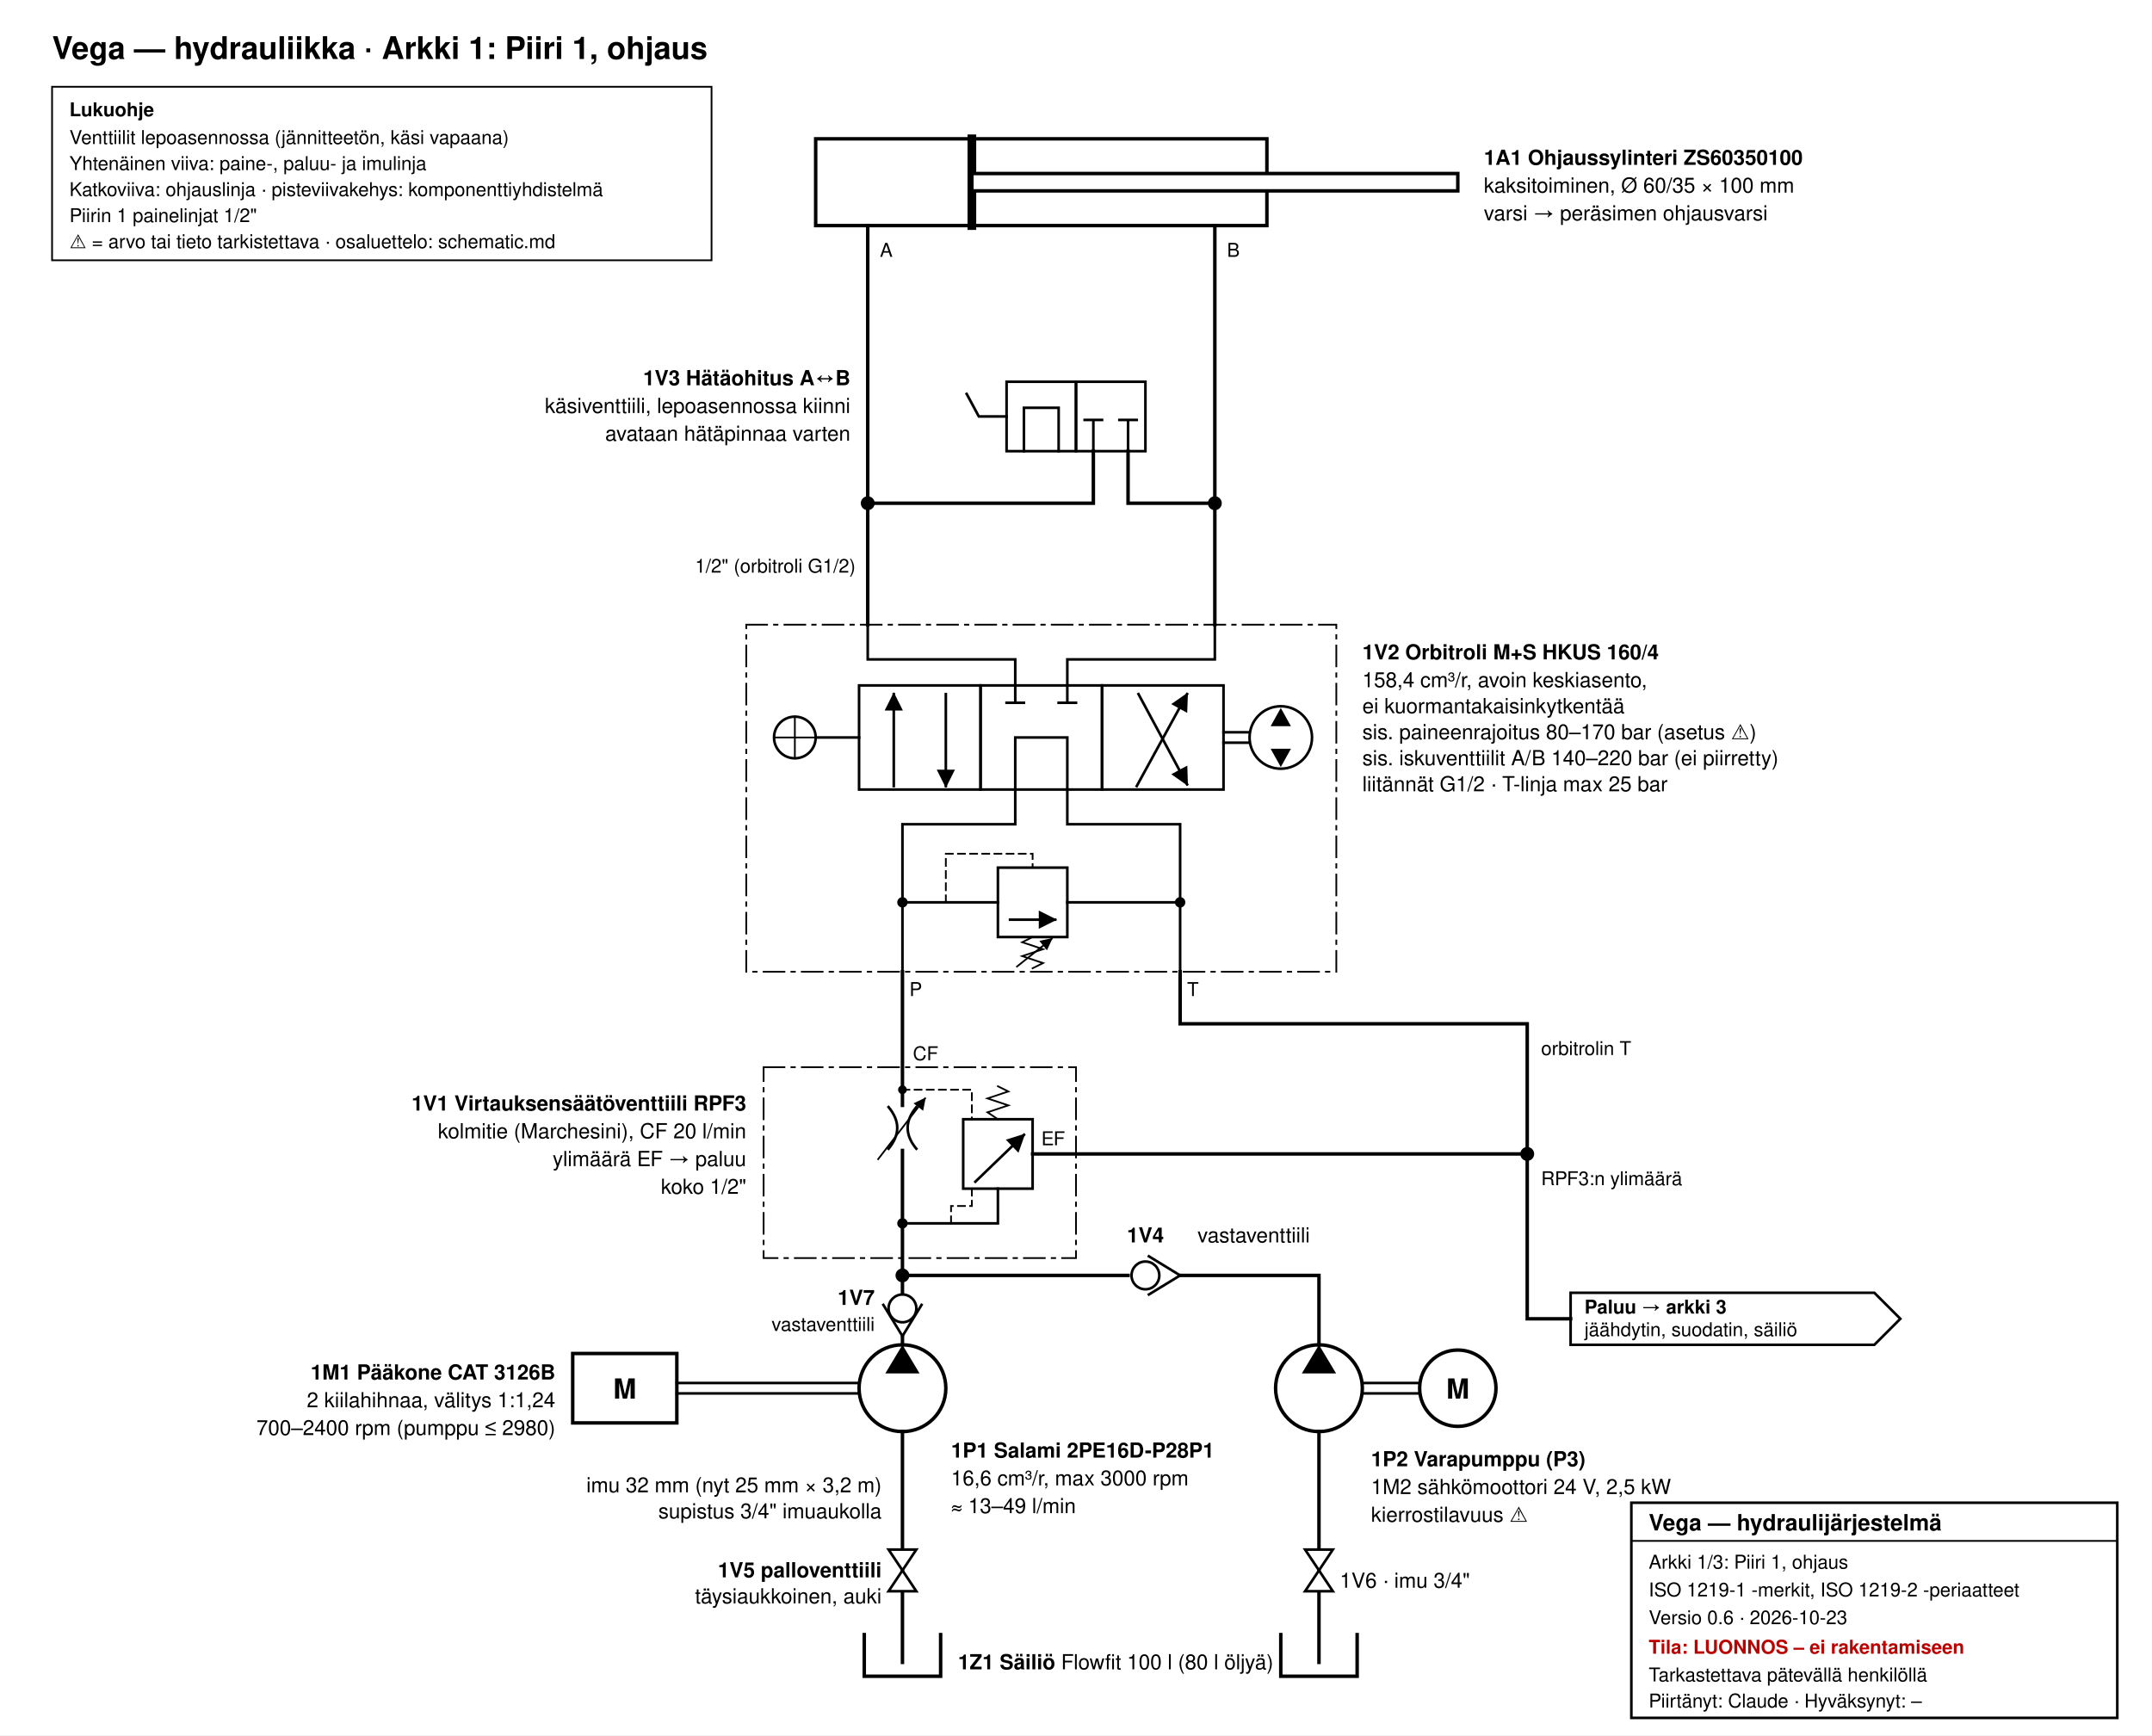
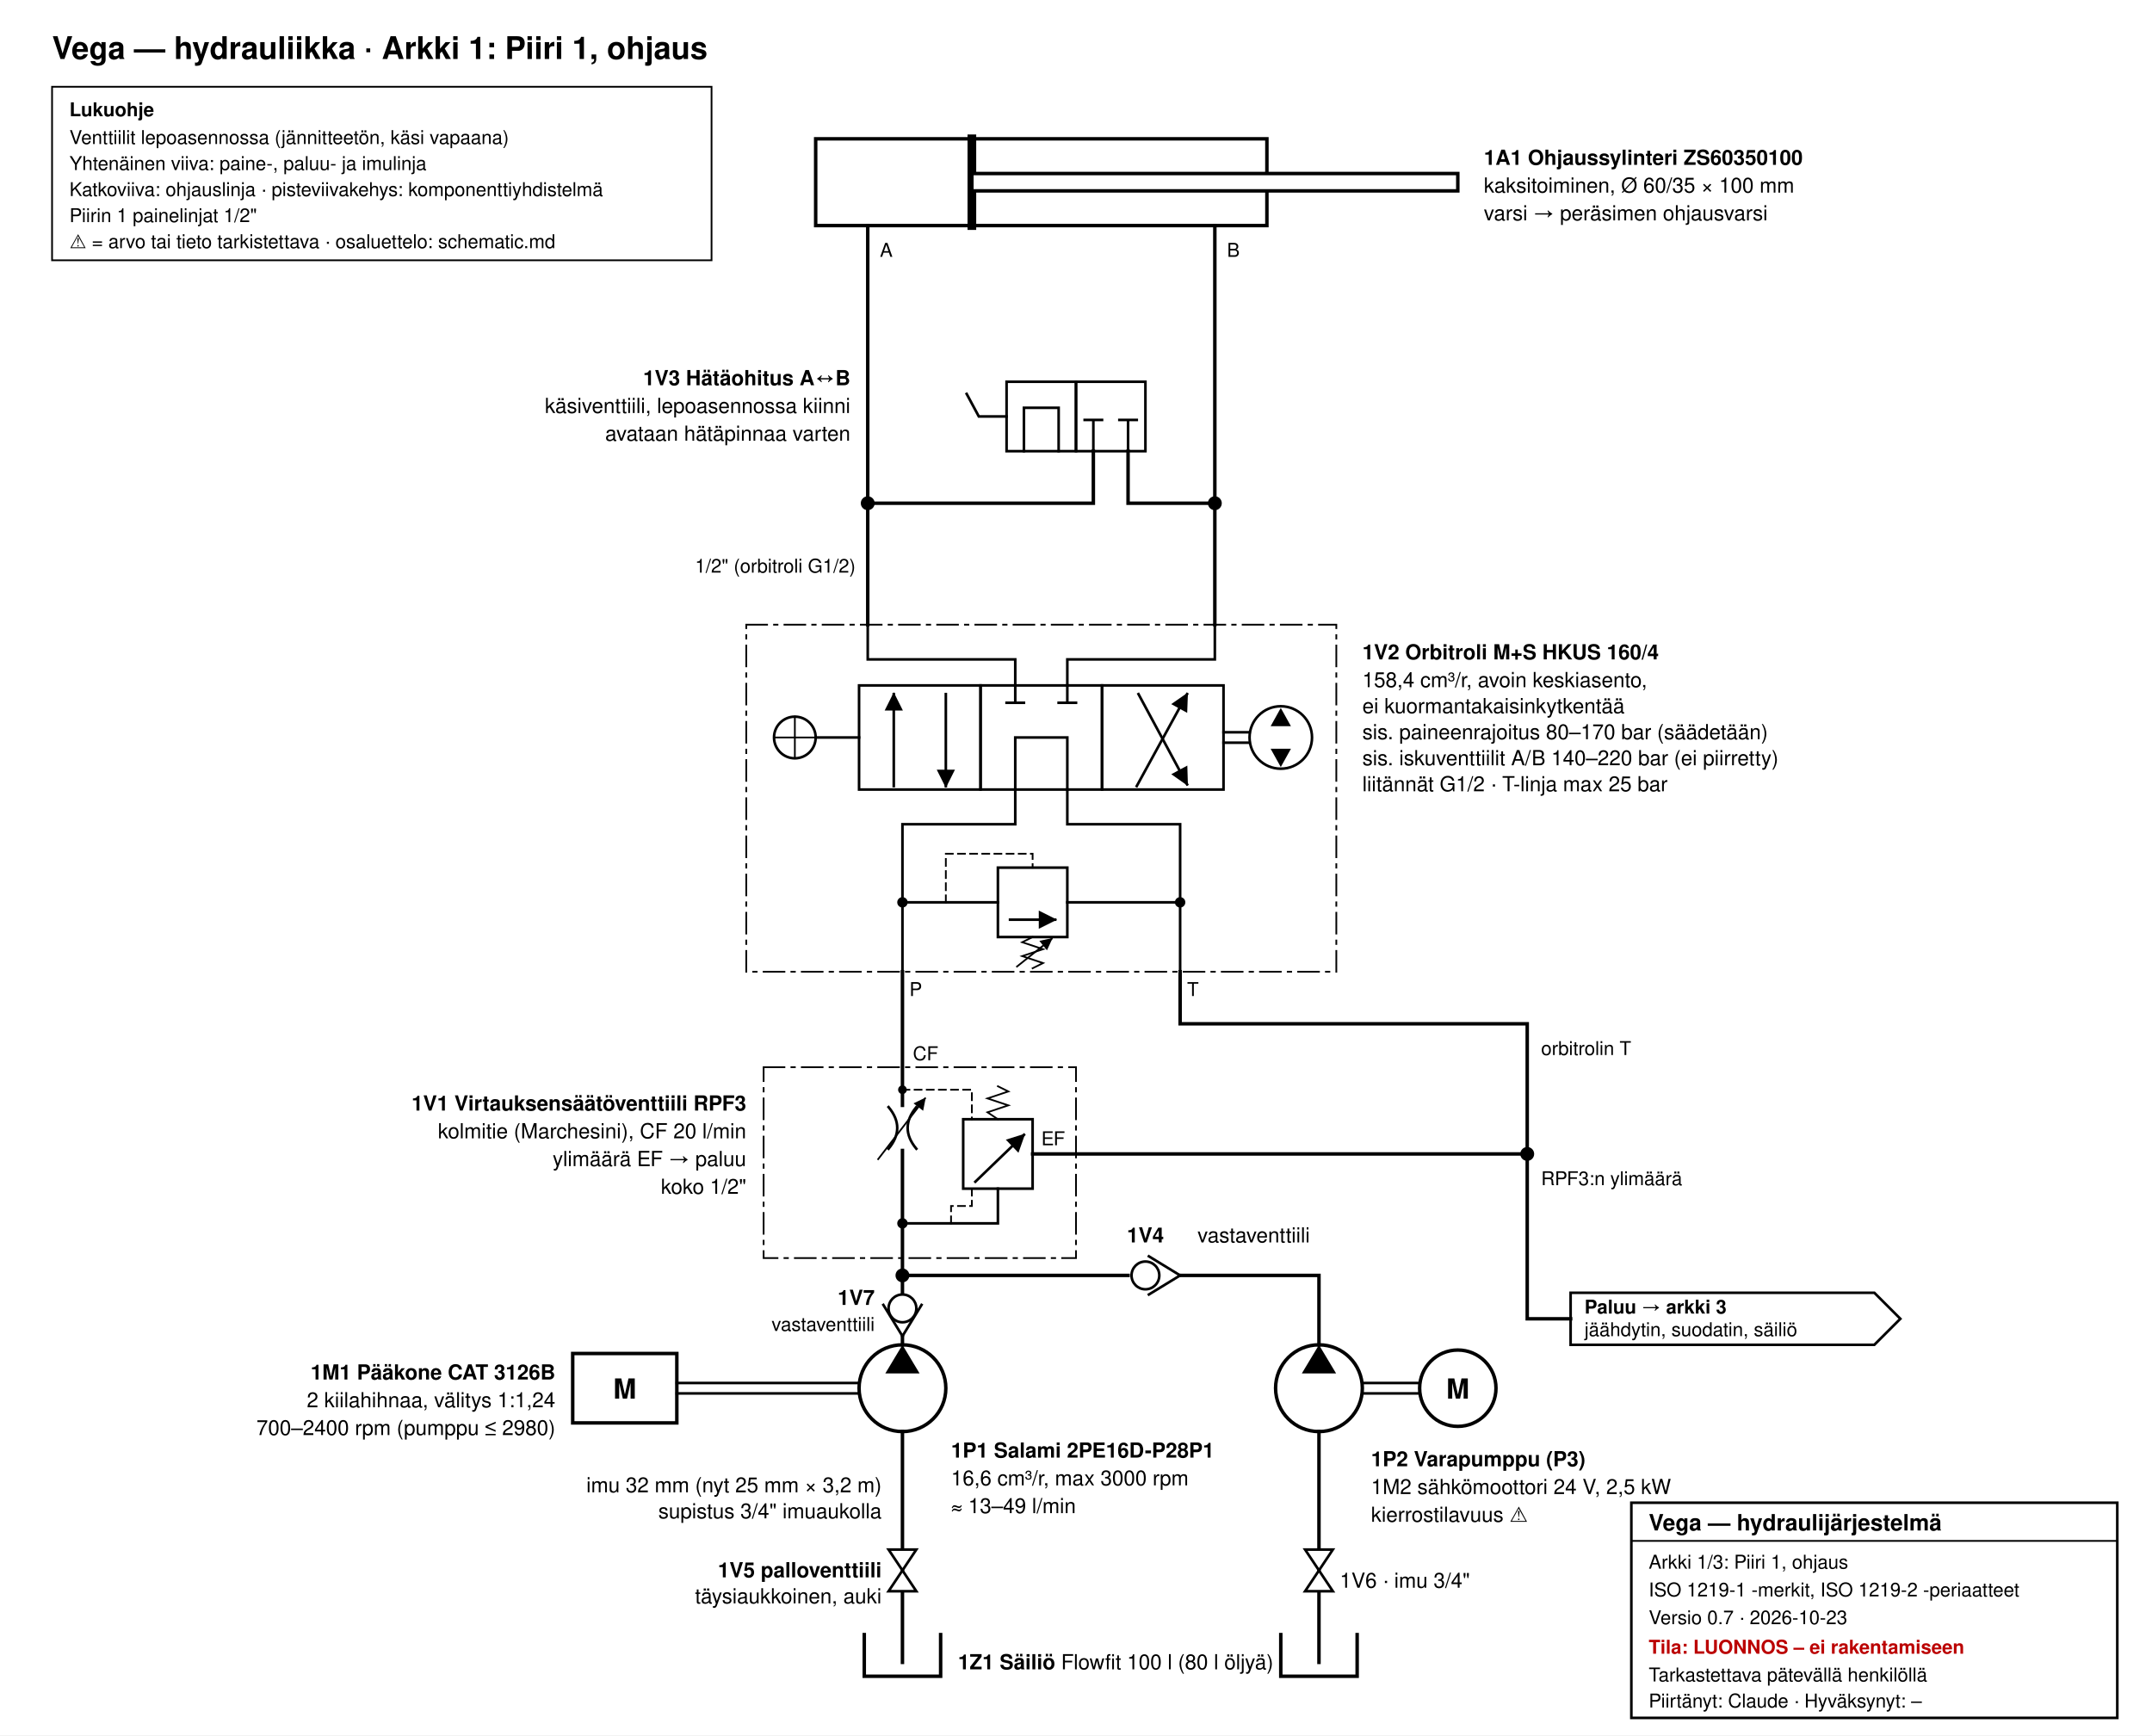
<svg xmlns="http://www.w3.org/2000/svg" viewBox="0 0 1240 1000" width="1240" height="1000" font-family="Helvetica, Arial, sans-serif" font-size="12">
  <defs>
    <marker id="ah" viewBox="0 0 10 10" refX="9" refY="5" markerWidth="7" markerHeight="7" orient="auto-start-reverse">
      <path d="M0,0 L10,5 L0,10 z" fill="#000" />
    </marker>
    <marker id="ahg" viewBox="0 0 10 10" refX="9" refY="5" markerWidth="7" markerHeight="7" orient="auto-start-reverse">
      <path d="M0,0 L10,5 L0,10 z" fill="#888" />
    </marker>
  </defs>
  <rect width="1240" height="1000" fill="#fff" />
  <g stroke="#000" stroke-width="2" fill="none" stroke-linecap="square">
    <text x="30" y="34" font-size="18" font-weight="bold" fill="#000" stroke="none">Vega — hydrauliikka · Arkki 1: Piiri 1, ohjaus</text>
    <rect x="30" y="50" width="380" height="100" stroke-width="1" />
    <g stroke="none" fill="#000" font-size="11">
      <text x="40" y="67" font-weight="bold">Lukuohje</text>
      <text x="40" y="83">Venttiilit lepoasennossa (jännitteetön, käsi vapaana)</text>
      <text x="40" y="98">Yhtenäinen viiva: paine-, paluu- ja imulinja</text>
      <text x="40" y="113">Katkoviiva: ohjauslinja · pisteviivakehys: komponenttiyhdistelmä</text>
      <text x="40" y="128">Piirin 1 painelinjat 1/2"</text>
      <text x="40" y="143">⚠ = arvo tai tieto tarkistettava · osaluettelo: schematic.md</text>
    </g>
    <rect x="470" y="80" width="260" height="50" />
    <line x1="560" y1="80" x2="560" y2="130" stroke-width="5" />
    <rect x="560" y="100" width="280" height="10" fill="#fff" />
    <g stroke="none" fill="#000">
      <text x="855" y="95" font-weight="bold">1A1 Ohjaussylinteri ZS60350100</text>
      <text x="855" y="111">kaksitoiminen, Ø 60/35 × 100 mm</text>
      <text x="855" y="127">varsi → peräsimen ohjausvarsi</text>
      <text x="507" y="148" font-size="11">A</text>
      <text x="707" y="148" font-size="11">B</text>
    </g>
    <line x1="500" y1="130" x2="500" y2="360" />
    <line x1="700" y1="130" x2="700" y2="360" />
    <text x="493" y="330" text-anchor="end" stroke="none" fill="#000" font-size="11">1/2" (orbitroli G1/2)</text>
    <rect x="580" y="220" width="40" height="40" stroke-width="1.5" />
    <rect x="620" y="220" width="40" height="40" stroke-width="1.5" />
    <path d="M590 260 V235 H610 V260" stroke-width="1.5" />
    <path d="M630 260 V242 M625 242 H635 M650 260 V242 M645 242 H655" stroke-width="1.5" />
    <path d="M580 240 H564 L557 227" stroke-width="1.5" />
    <path d="M500 290 H630 V260 M700 290 H650 V260" />
    <circle cx="500" cy="290" r="4" fill="#000" stroke="none" />
    <circle cx="700" cy="290" r="4" fill="#000" stroke="none" />
    <g stroke="none" fill="#000" text-anchor="end">
      <text x="490" y="222" font-weight="bold">1V3 Hätäohitus A↔B</text>
      <text x="490" y="238">käsiventtiili, lepoasennossa kiinni</text>
      <text x="490" y="254">avataan hätäpinnaa varten</text>
    </g>
    <rect x="430" y="360" width="340" height="200" stroke-width="1" stroke-dasharray="12 4 2 4" />
    <rect x="495" y="395" width="70" height="60" stroke-width="1.5" />
    <rect x="565" y="395" width="70" height="60" stroke-width="1.5" />
    <rect x="635" y="395" width="70" height="60" stroke-width="1.5" />
    <line x1="515" y1="453" x2="515" y2="400" stroke-width="1.5" marker-end="url(#ah)" />
    <line x1="545" y1="400" x2="545" y2="453" stroke-width="1.5" marker-end="url(#ah)" />
    <path d="M585 395 V405 M580 405 H590 M615 395 V405 M610 405 H620" stroke-width="1.5" />
    <path d="M585 455 V425 H615 V455" stroke-width="1.5" />
    <line x1="655" y1="453" x2="684" y2="400" stroke-width="1.5" marker-end="url(#ah)" />
    <line x1="656" y1="400" x2="684" y2="452" stroke-width="1.5" marker-end="url(#ah)" />
    <line x1="495" y1="425" x2="470" y2="425" stroke-width="1.5" />
    <circle cx="458" cy="425" r="12" stroke-width="1.5" />
    <path d="M446 425 H470 M458 413 V437" stroke-width="1" />
    <path d="M705 422 H720 M705 428 H720" stroke-width="1.5" />
    <circle cx="738" cy="425" r="18" stroke-width="1.5" />
    <path d="M738 409 L733 418 L743 418 Z M738 441 L733 432 L743 432 Z" fill="#000" stroke-width="1" />
    <path d="M585 395 V380 H500 V360 M615 395 V380 H700 V360" stroke-width="1.5" />
    <path d="M520 560 V475 H585 V455 M615 455 V475 H680 V560" stroke-width="1.5" />
    <path d="M520 520 H575 M615 520 H680" stroke-width="1.5" />
    <rect x="575" y="500" width="40" height="40" stroke-width="1.5" />
    <line x1="582" y1="530" x2="608" y2="530" stroke-width="1.5" marker-end="url(#ah)" />
    <polyline points="595,540 589,543 601,547 589,551 601,555 595,558" stroke-width="1" />
    <line x1="586" y1="557" x2="606" y2="541" stroke-width="1" marker-end="url(#ah)" />
    <path d="M545 520 V492 H595 V500" stroke-width="1" stroke-dasharray="4 3" />
    <circle cx="520" cy="520" r="3" fill="#000" stroke="none" />
    <circle cx="680" cy="520" r="3" fill="#000" stroke="none" />
    <g stroke="none" fill="#000" font-size="11">
      <text x="524" y="574">P</text>
      <text x="684" y="574">T</text>
    </g>
    <g stroke="none" fill="#000">
      <text x="785" y="380" font-weight="bold">1V2 Orbitroli M+S HKUS 160/4</text>
      <text x="785" y="396">158,4 cm³/r, avoin keskiasento,</text>
      <text x="785" y="411">ei kuormantakaisinkytkentää</text>
-       <text x="785" y="426">sis. paineenrajoitus 80–170 bar (asetus ⚠)</text>
+       <text x="785" y="426">sis. paineenrajoitus 80–170 bar (säädetään)</text>
      <text x="785" y="441">sis. iskuventtiilit A/B 140–220 bar (ei piirretty)</text>
      <text x="785" y="456">liitännät G1/2 · T-linja max 25 bar</text>
    </g>
    <path d="M680 560 V590 H880 V760 H905" />
    <circle cx="880" cy="665" r="4" fill="#000" stroke="none" />
    <path d="M905 745 H1080 L1095 760 L1080 775 H905 Z" stroke-width="1.5" />
    <g stroke="none" fill="#000" font-size="11">
      <text x="913" y="757" font-weight="bold">Paluu → arkki 3</text>
      <text x="913" y="770">jäähdytin, suodatin, säiliö</text>
      <text x="888" y="608">orbitrolin T</text>
      <text x="888" y="683">RPF3:n ylimäärä</text>
    </g>
    <rect x="440" y="615" width="180" height="110" stroke-width="1" stroke-dasharray="12 4 2 4" />
    <line x1="520" y1="560" x2="520" y2="746" />
    <line x1="520" y1="770" x2="520" y2="775" />
    <path d="M520 770 L509 752 M520 770 L531 752" stroke-width="1.5" />
    <circle cx="520" cy="754" r="8" fill="#fff" stroke-width="1.5" />
    <rect x="512" y="638" width="16" height="24" fill="#fff" stroke="none" />
    <path d="M512 638 Q522 650 512 662 M528 638 Q518 650 528 662" stroke-width="1.5" />
    <line x1="506" y1="668" x2="533" y2="633" stroke-width="1" marker-end="url(#ah)" />
    <path d="M520 705 H575 V685" stroke-width="1.5" />
    <rect x="555" y="645" width="40" height="40" stroke-width="1.5" />
    <line x1="562" y1="681" x2="590" y2="654" stroke-width="1.5" marker-end="url(#ah)" />
    <polyline points="575,645 569,641 581,637 569,633 581,629 575,626" stroke-width="1" />
    <path d="M520 628 H560 V645" stroke-width="1" stroke-dasharray="4 3" />
    <path d="M548 705 V695 H560 V685" stroke-width="1" stroke-dasharray="4 3" />
    <path d="M595 665 H880" />
    <circle cx="520" cy="705" r="3" fill="#000" stroke="none" />
    <circle cx="520" cy="628" r="2.5" fill="#000" stroke="none" />
    <g stroke="none" fill="#000" font-size="11">
      <text x="526" y="611">CF</text>
      <text x="600" y="660">EF</text>
    </g>
    <g stroke="none" fill="#000" text-anchor="end">
      <text x="430" y="640" font-weight="bold">1V1 Virtauksensäätöventtiili RPF3</text>
      <text x="430" y="656">kolmitie (Marchesini), CF 20 l/min</text>
      <text x="430" y="672">ylimäärä EF → paluu</text>
      <text x="430" y="688">koko 1/2"</text>
    </g>
    <text x="504" y="752" text-anchor="end" stroke="none" fill="#000" font-weight="bold">1V7</text>
    <text x="504" y="767" text-anchor="end" stroke="none" fill="#000" font-size="11">vastaventtiili</text>
    <circle cx="520" cy="735" r="4" fill="#000" stroke="none" />
    <circle cx="520" cy="800" r="25" />
    <path d="M520 776 L511 791 L529 791 Z" fill="#000" stroke-width="1" />
    <path d="M390 797 H495 M390 803 H495" stroke-width="1.5" />
    <rect x="330" y="780" width="60" height="40" />
    <text x="360" y="806" text-anchor="middle" font-size="16" font-weight="bold" stroke="none" fill="#000">M</text>
    <g stroke="none" fill="#000" text-anchor="end">
      <text x="320" y="795" font-weight="bold">1M1 Pääkone CAT 3126B</text>
      <text x="320" y="811">2 kiilahihnaa, välitys 1:1,24</text>
      <text x="320" y="827">700–2400 rpm (pumppu ≤ 2980)</text>
    </g>
    <g stroke="none" fill="#000">
      <text x="548" y="840" font-weight="bold">1P1 Salami 2PE16D-P28P1</text>
      <text x="548" y="856">16,6 cm³/r, max 3000 rpm</text>
      <text x="548" y="872">≈ 13–49 l/min</text>
    </g>
    <line x1="520" y1="825" x2="520" y2="958" />
    <path d="M512 893 L528 893 L520 905 Z M512 917 L528 917 L520 905 Z" fill="#fff" stroke-width="1.5" />
    <path d="M498 942 V966 H542 V942" stroke-width="2" />
    <g stroke="none" fill="#000" text-anchor="end">
      <text x="508" y="860">imu 32 mm (nyt 25 mm × 3,2 m)</text>
      <text x="508" y="875">supistus 3/4" imuaukolla</text>
      <text x="508" y="909" font-weight="bold">1V5 palloventtiili</text>
      <text x="508" y="924">täysiaukkoinen, auki</text>
    </g>
    <text x="552" y="962" stroke="none" fill="#000">
      <tspan font-weight="bold">1Z1 Säiliö</tspan> Flowfit 100 l (80 l öljyä)</text>
    <g stroke="#000">
      <circle cx="760" cy="800" r="25" />
      <path d="M760 776 L751 791 L769 791 Z" fill="#000" stroke-width="1" />
      <path d="M785 797 H818 M785 803 H818" stroke-width="1.5" />
      <circle cx="840" cy="800" r="22" />
      <path d="M760 775 V735 H680 M650 735 H520" />
      <path d="M680 735 L662 724 M680 735 L662 746" stroke-width="1.5" />
      <circle cx="660" cy="735" r="8" fill="#fff" stroke-width="1.5" />
      <line x1="760" y1="825" x2="760" y2="958" />
      <path d="M752 893 L768 893 L760 905 Z M752 917 L768 917 L760 905 Z" fill="#fff" stroke-width="1.5" />
      <path d="M738 942 V966 H782 V942" />
    </g>
    <text x="840" y="806" text-anchor="middle" font-size="16" font-weight="bold" stroke="none" fill="#000">M</text>
    <g stroke="none" fill="#000">
      <text x="660" y="716" text-anchor="middle" font-weight="bold">1V4</text>
      <text x="690" y="716">vastaventtiili</text>
      <text x="790" y="845" font-weight="bold">1P2 Varapumppu (P3)</text>
      <text x="790" y="861">1M2 sähkömoottori 24 V, 2,5 kW</text>
      <text x="790" y="877">kierrostilavuus ⚠</text>
      <text x="772" y="915">1V6 · imu 3/4"</text>
    </g>
    <rect x="940" y="866" width="280" height="124" stroke-width="1.5" />
    <line x1="940" y1="888" x2="1220" y2="888" stroke-width="1" />
    <g stroke="none" fill="#000" font-size="11">
      <text x="950" y="882" font-size="13" font-weight="bold">Vega — hydraulijärjestelmä</text>
      <text x="950" y="904">Arkki 1/3: Piiri 1, ohjaus</text>
      <text x="950" y="920">ISO 1219-1 -merkit, ISO 1219-2 -periaatteet</text>
-       <text x="950" y="936">Versio 0.6 · 2026-10-23</text>
+       <text x="950" y="936">Versio 0.7 · 2026-10-23</text>
      <text x="950" y="953" font-weight="bold" fill="#b00">Tila: LUONNOS – ei rakentamiseen</text>
      <text x="950" y="969">Tarkastettava pätevällä henkilöllä</text>
      <text x="950" y="984">Piirtänyt: Claude · Hyväksynyt: –</text>
    </g>
  </g>
</svg>
